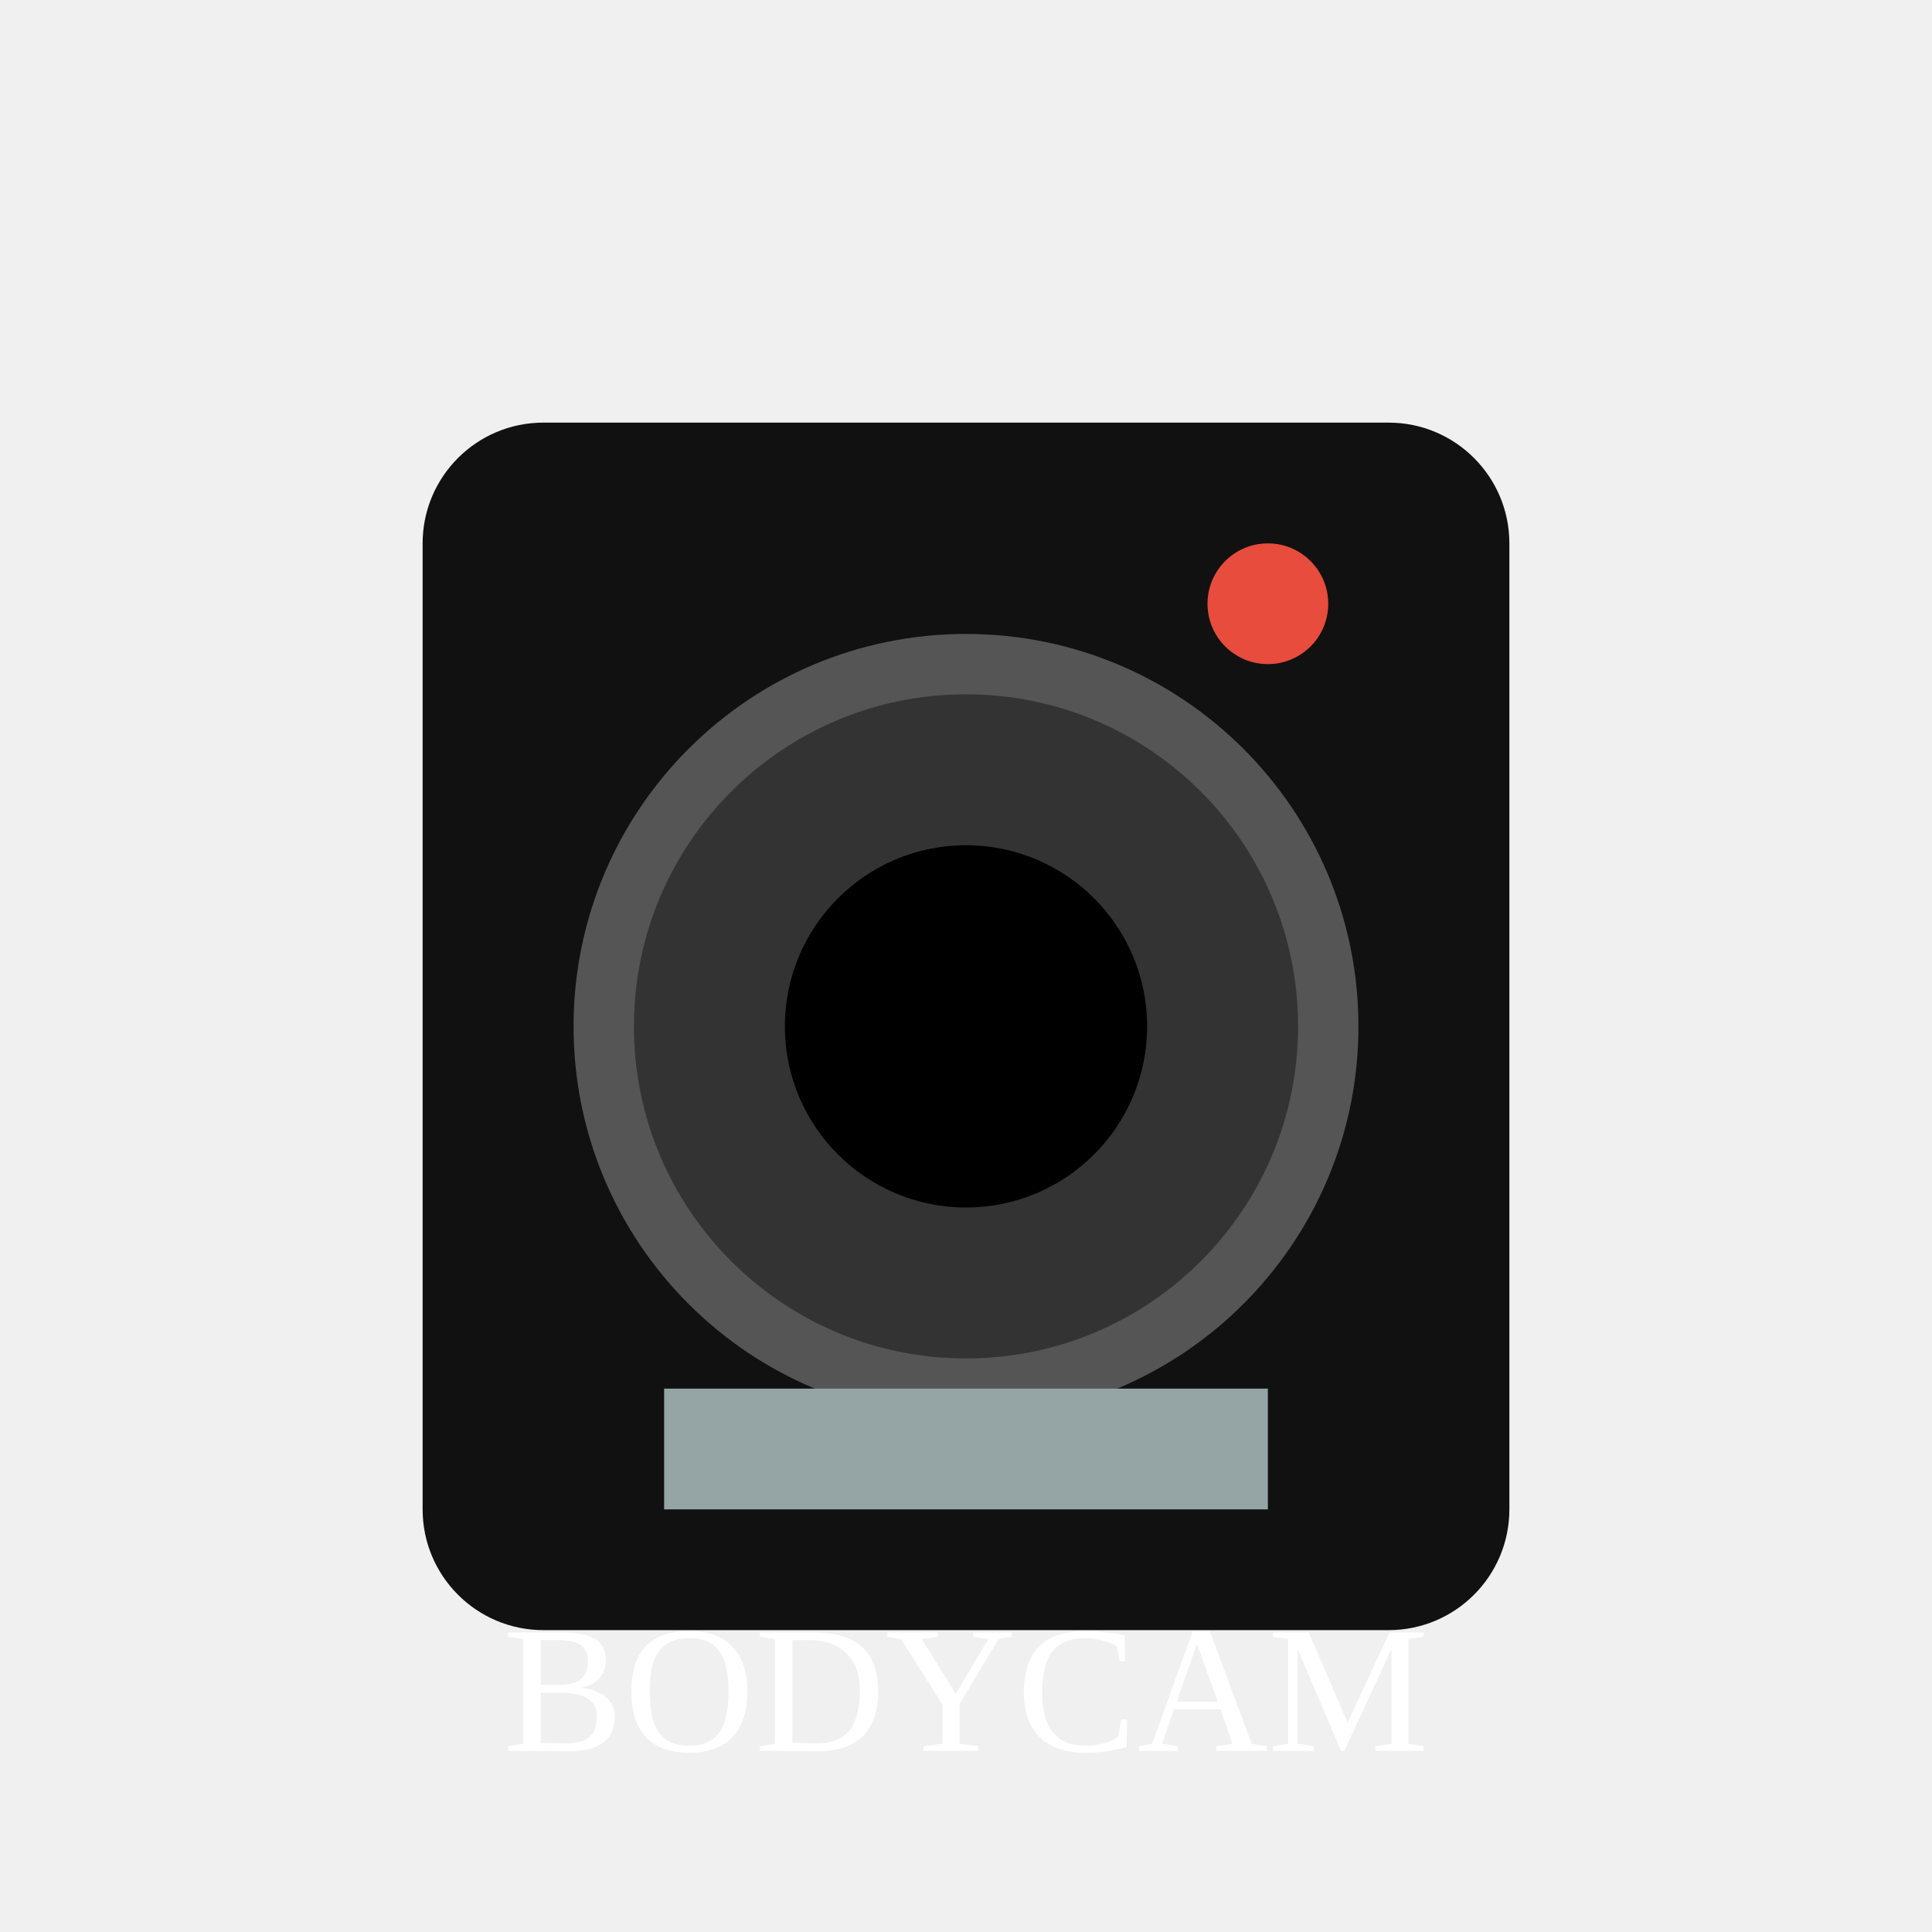
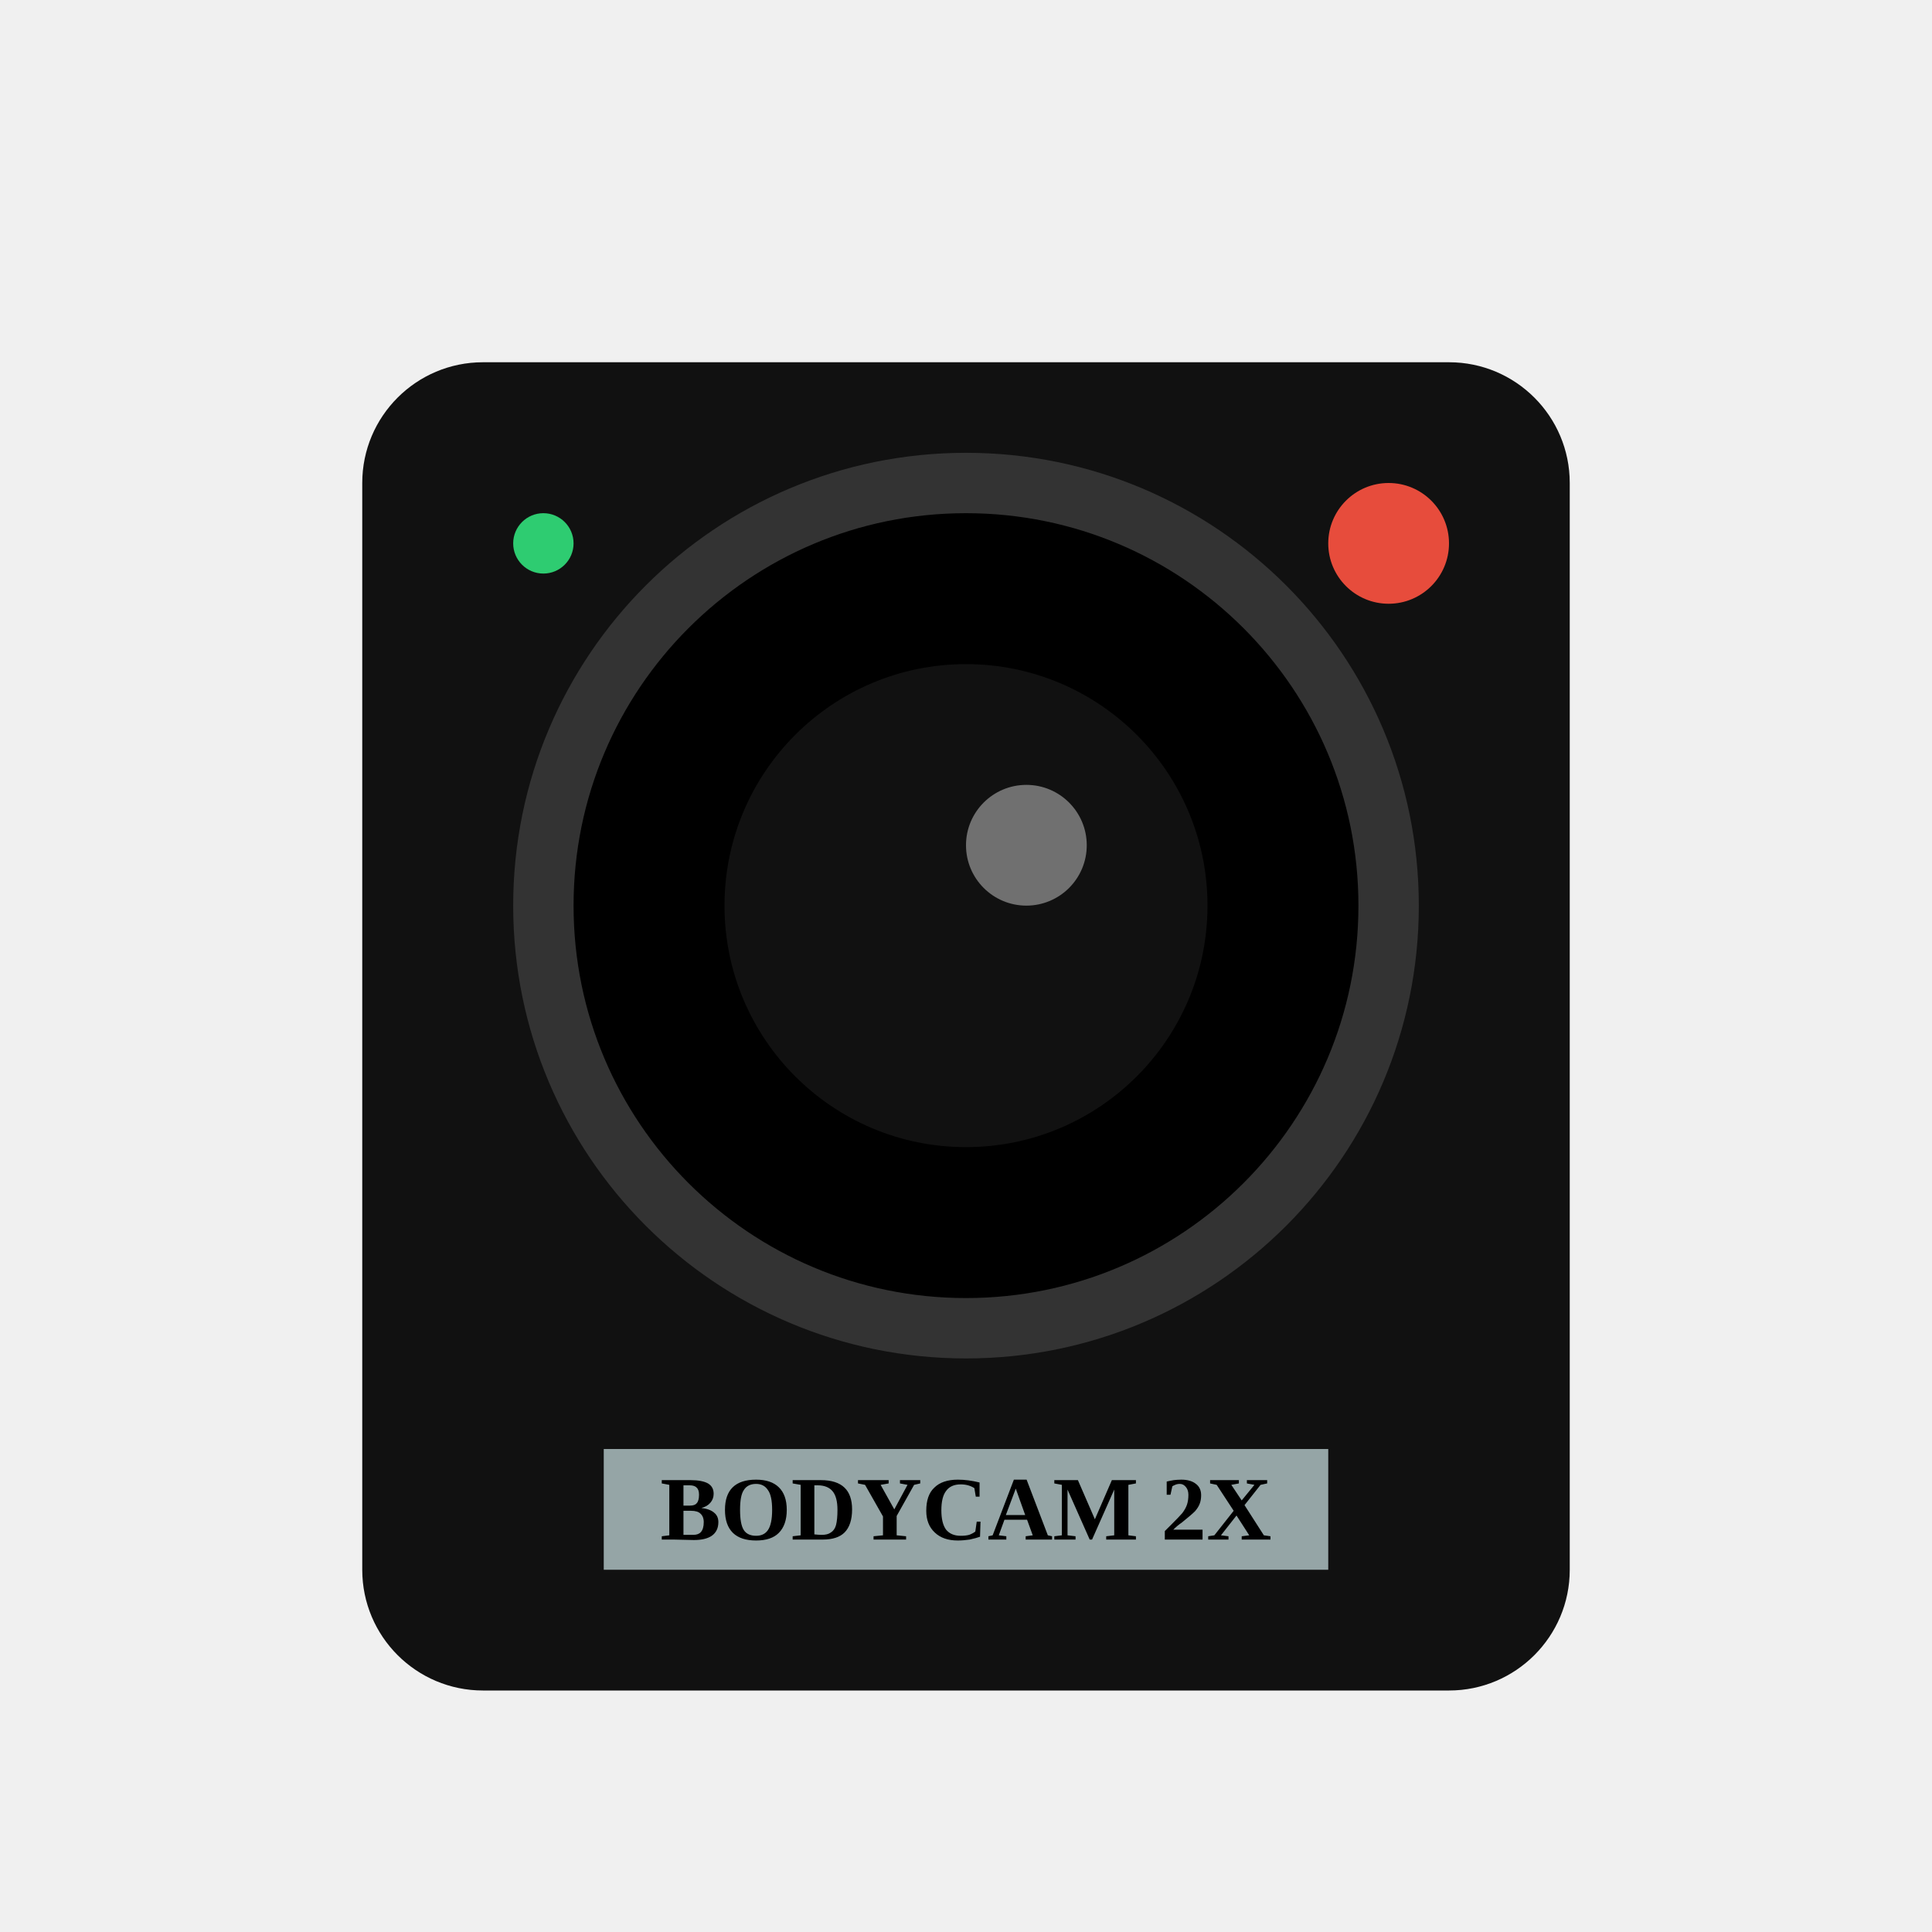
<svg xmlns="http://www.w3.org/2000/svg" viewBox="0 0 64 64" width="64" height="64">
-   <rect x="14" y="14" width="36" height="40" rx="4" fill="#111" />
-   <circle cx="32" cy="34" r="12" fill="#333" stroke="#555" stroke-width="2" />
-   <circle cx="32" cy="34" r="6" fill="#000" />
-   <circle cx="42" cy="20" r="2" fill="#E74C3C" />
-   <rect x="22" y="46" width="20" height="4" fill="#95A5A6" />
-   <text x="32" y="58" font-size="6" fill="#fff" text-anchor="middle">BODYCAM</text>
+   <rect x="12" y="12" width="40" height="44" rx="4" fill="#111" />
+   <circle cx="32" cy="30" r="14" fill="#000" stroke="#333" stroke-width="2" />
+   <circle cx="32" cy="30" r="8" fill="#111" />
+   <circle cx="34" cy="28" r="2" fill="#fff" opacity="0.4" />
+   <rect x="20" y="48" width="24" height="4" fill="#95A5A6" />
+   <text x="32" y="51" font-size="3" fill="#000" text-anchor="middle" font-weight="bold">BODYCAM 2X</text>
+   <circle cx="46" cy="18" r="2" fill="#E74C3C" />
+   <circle cx="18" cy="18" r="1" fill="#2ECC71" />
</svg>
